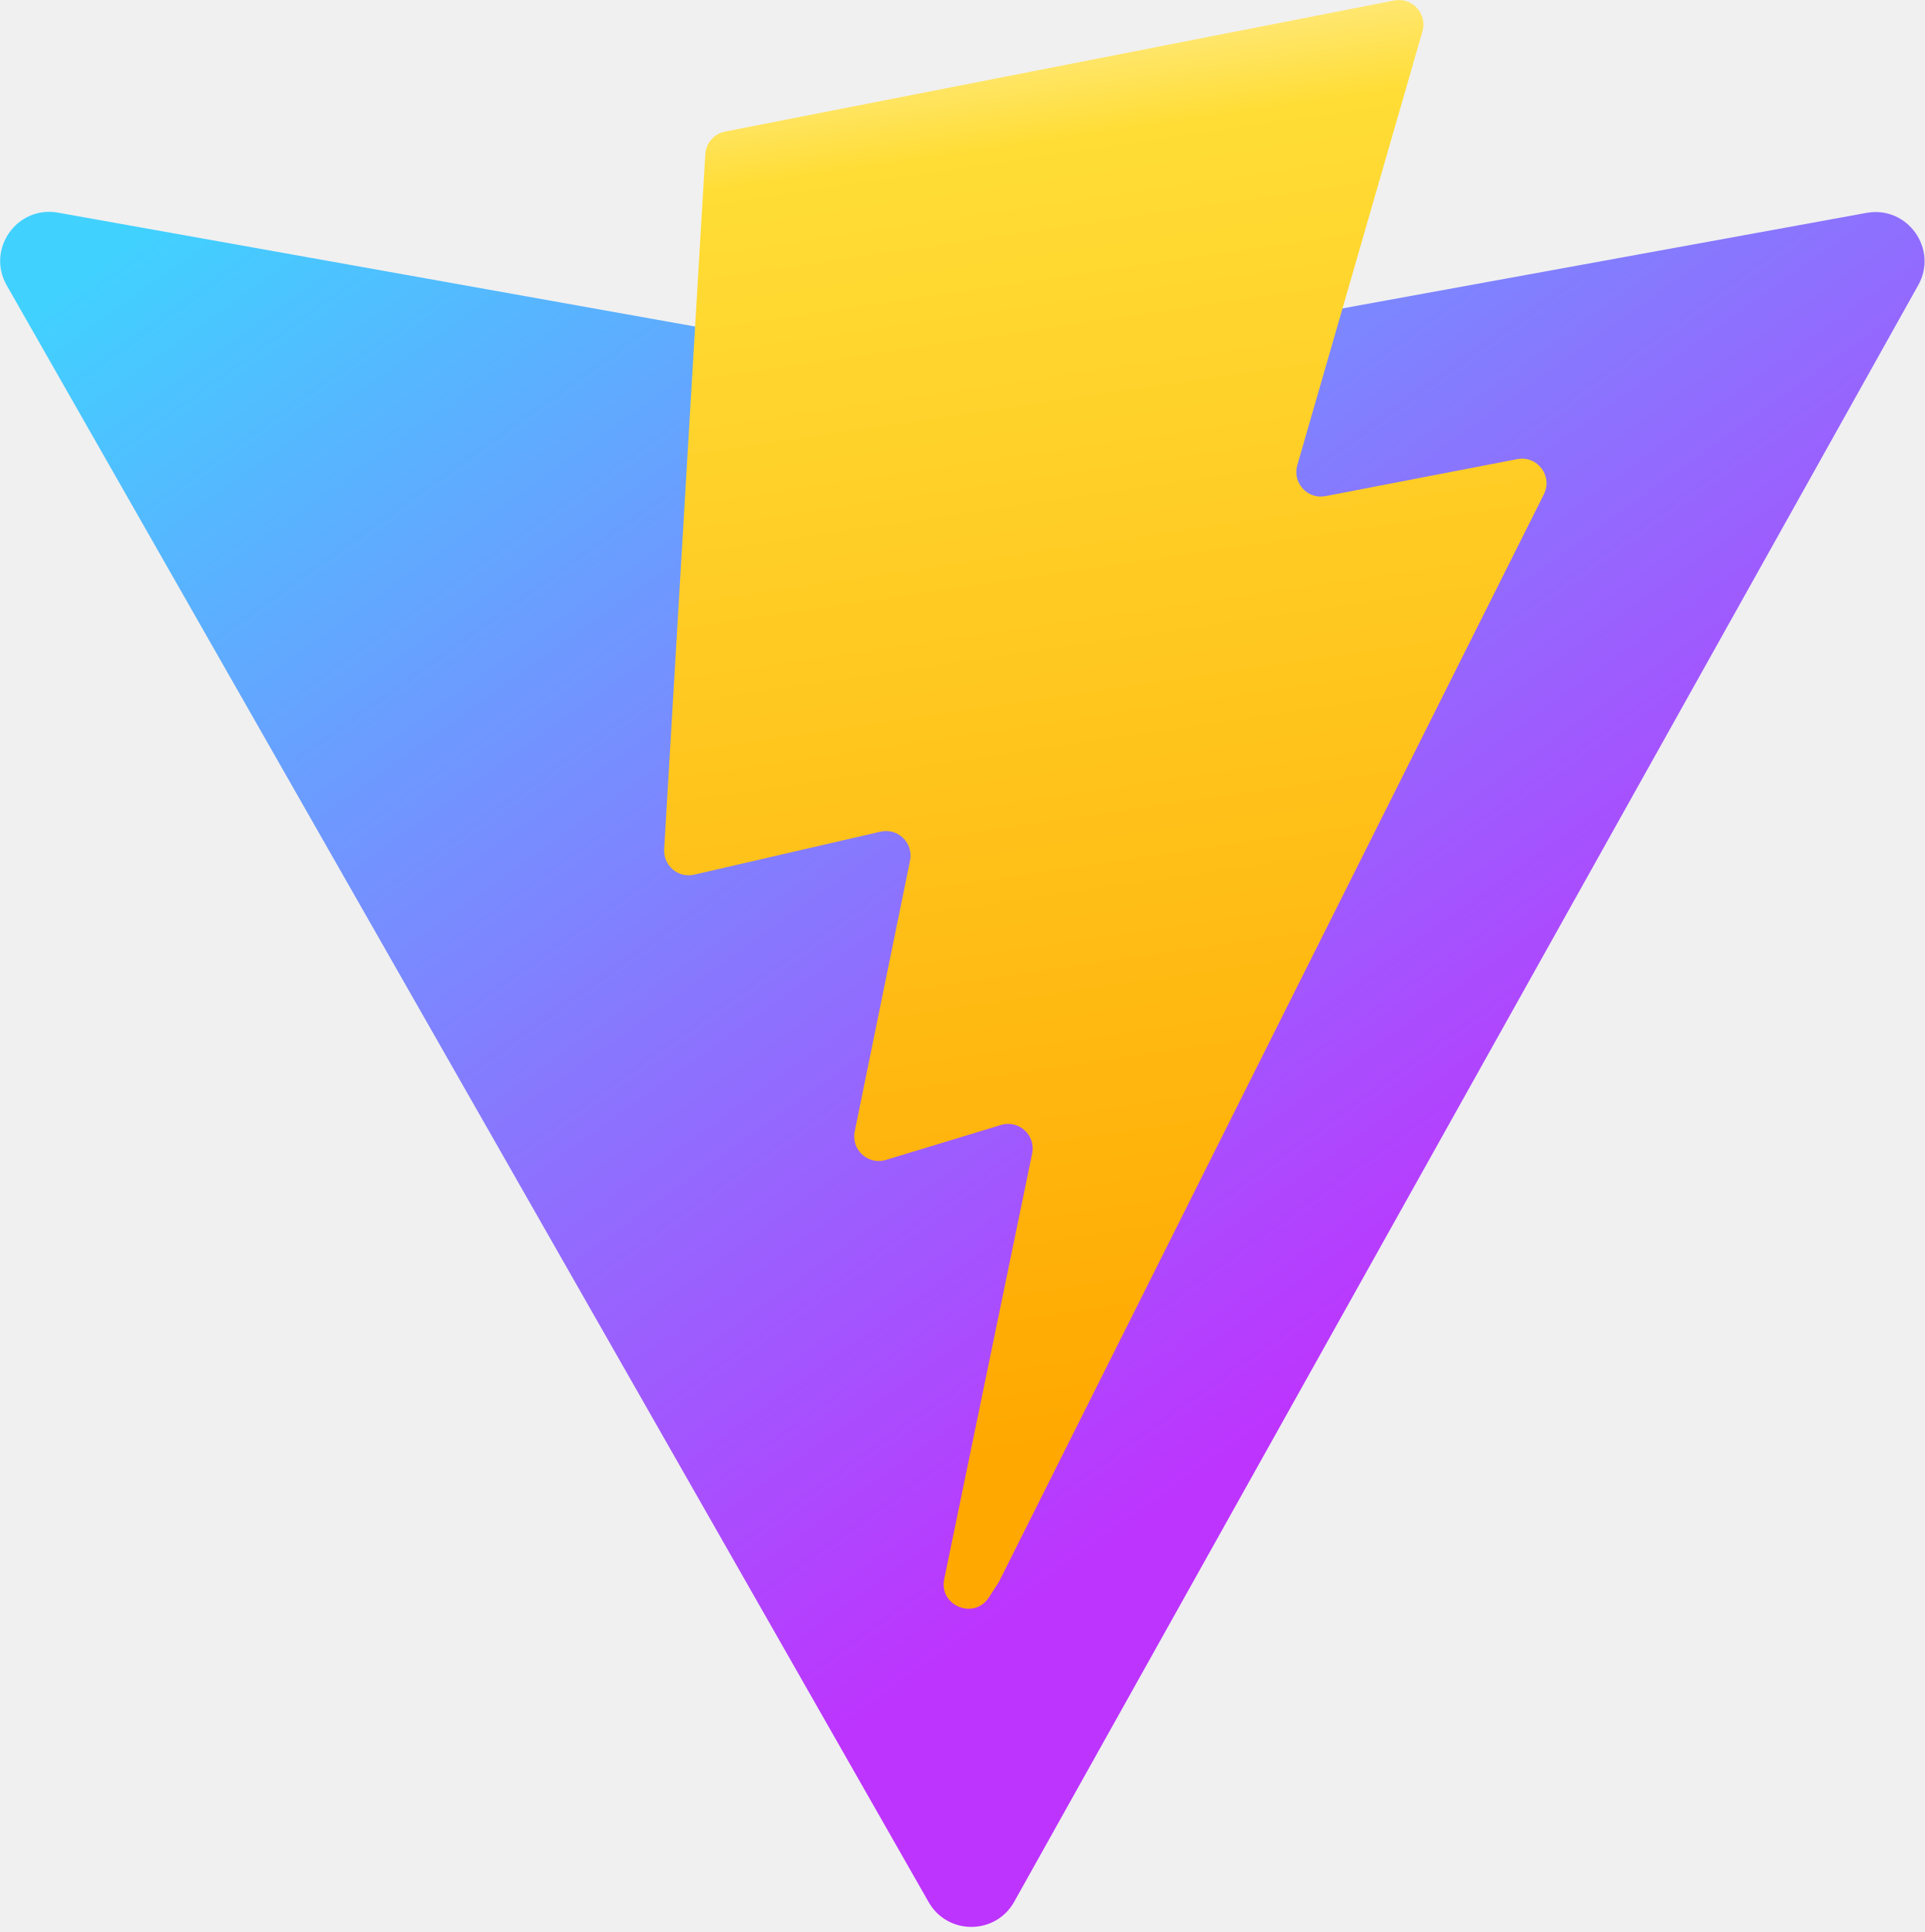
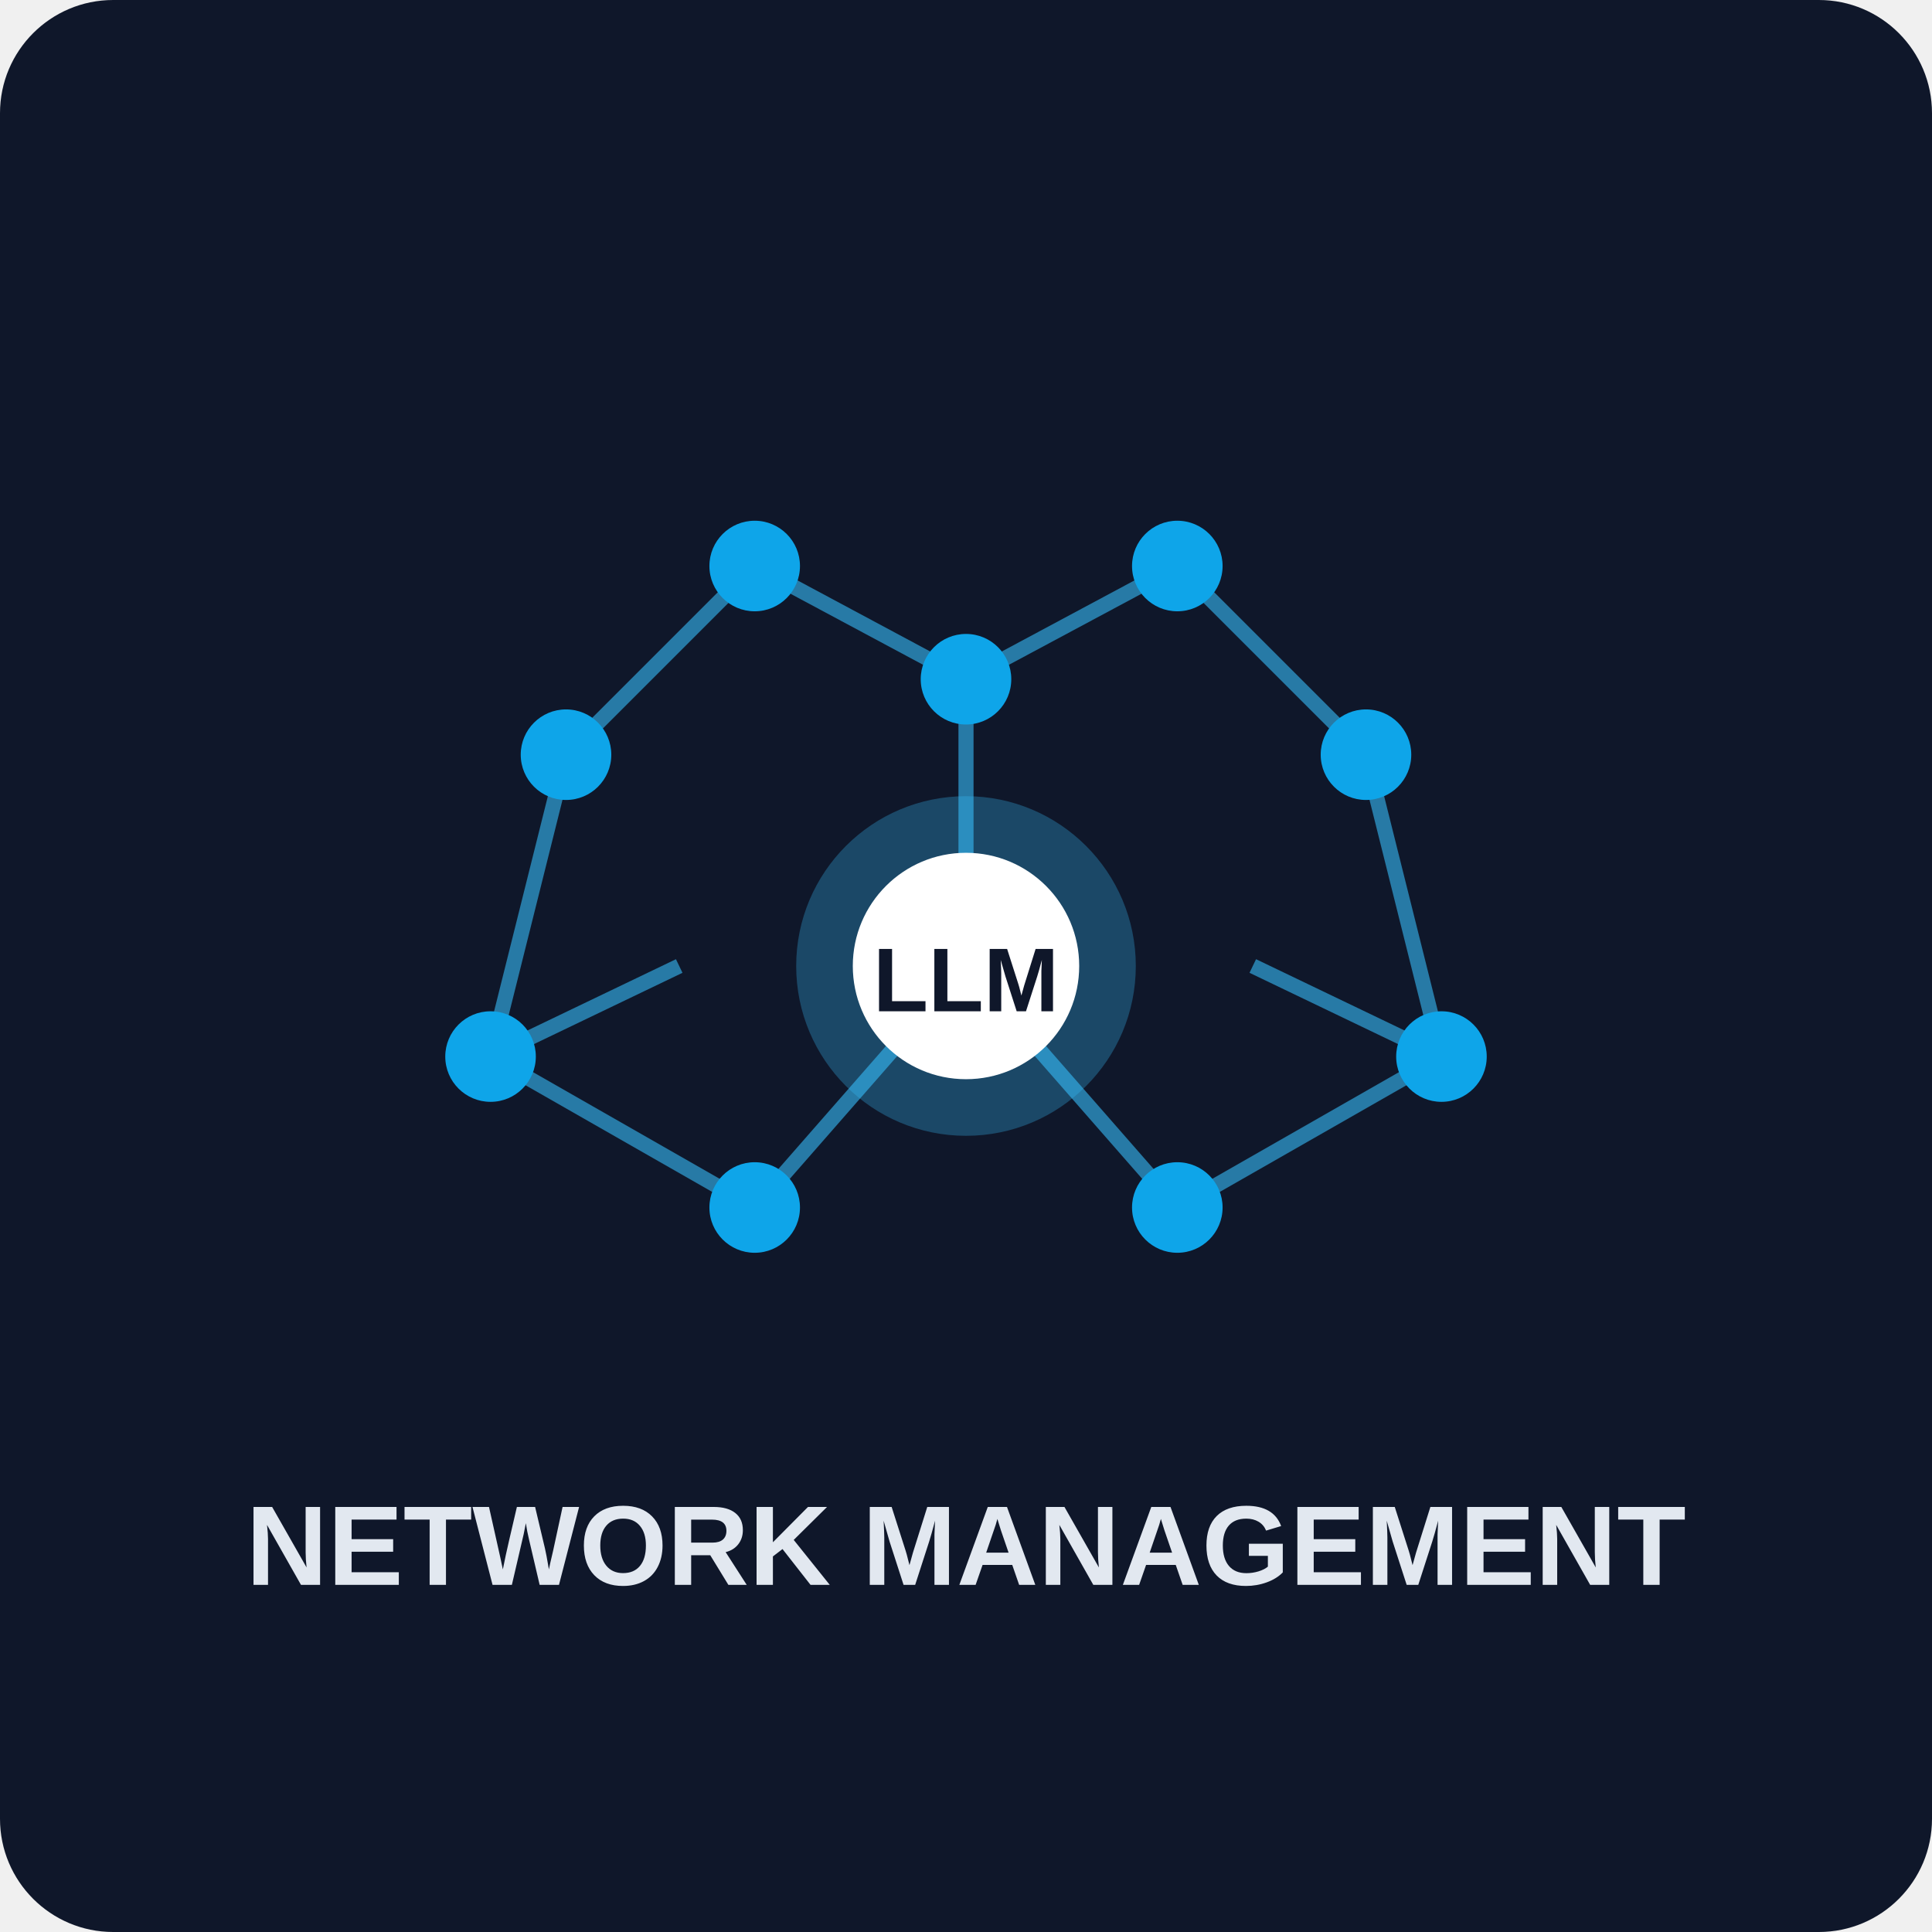
- <svg xmlns="http://www.w3.org/2000/svg" aria-hidden="true" role="img" class="iconify iconify--logos" width="31.88" height="32" preserveAspectRatio="xMidYMid meet" viewBox="0 0 256 257">
-   <defs>
-     <linearGradient id="IconifyId1813088fe1fbc01fb466" x1="-.828%" x2="57.636%" y1="7.652%" y2="78.411%">
-       <stop offset="0%" stop-color="#41D1FF" />
-       <stop offset="100%" stop-color="#BD34FE" />
-     </linearGradient>
-     <linearGradient id="IconifyId1813088fe1fbc01fb467" x1="43.376%" x2="50.316%" y1="2.242%" y2="89.03%">
-       <stop offset="0%" stop-color="#FFEA83" />
-       <stop offset="8.333%" stop-color="#FFDD35" />
-       <stop offset="100%" stop-color="#FFA800" />
-     </linearGradient>
-   </defs>
-   <path fill="url(#IconifyId1813088fe1fbc01fb466)" d="M255.153 37.938L134.897 252.976c-2.483 4.44-8.862 4.466-11.382.048L.875 37.958c-2.746-4.814 1.371-10.646 6.827-9.67l120.385 21.517a6.537 6.537 0 0 0 2.322-.004l117.867-21.483c5.438-.991 9.574 4.796 6.877 9.62Z" />
-   <path fill="url(#IconifyId1813088fe1fbc01fb467)" d="M185.432.063L96.44 17.501a3.268 3.268 0 0 0-2.634 3.014l-5.474 92.456a3.268 3.268 0 0 0 3.997 3.378l24.777-5.718c2.318-.535 4.413 1.507 3.936 3.838l-7.361 36.047c-.495 2.426 1.782 4.5 4.151 3.78l15.304-4.649c2.372-.72 4.652 1.36 4.15 3.788l-11.698 56.621c-.732 3.542 3.979 5.473 5.943 2.437l1.313-2.028l72.516-144.72c1.215-2.423-.88-5.186-3.54-4.672l-25.505 4.922c-2.396.462-4.435-1.77-3.759-4.114l16.646-57.705c.677-2.35-1.37-4.583-3.769-4.113Z" />
+ <svg xmlns="http://www.w3.org/2000/svg" width="512" height="512" viewBox="0 0 512 512" fill="none">
+   <rect width="512" height="512" fill="#0F172A" rx="30" />
+   <g stroke="#38BDF8" stroke-width="4" stroke-opacity="0.6">
+     <path d="M150 200 L200 150 L256 180" />
+     <path d="M150 200 L130 280 L200 320" />
+     <path d="M130 280 L180 256" />
+     <path d="M362 200 L312 150 L256 180" />
+     <path d="M362 200 L382 280 L312 320" />
+     <path d="M382 280 L332 256" />
+     <path d="M256 180 L256 256 L200 320" />
+     <path d="M256 256 L312 320" />
+   </g>
+   <g fill="#0EA5E9">
+     <circle cx="150" cy="200" r="12" />
+     <circle cx="200" cy="150" r="12" />
+     <circle cx="130" cy="280" r="12" />
+     <circle cx="200" cy="320" r="12" />
+     <circle cx="362" cy="200" r="12" />
+     <circle cx="312" cy="150" r="12" />
+     <circle cx="382" cy="280" r="12" />
+     <circle cx="312" cy="320" r="12" />
+     <circle cx="256" cy="180" r="12" />
+   </g>
+   <g>
+     <circle cx="256" cy="256" r="45" fill="#38BDF8" fill-opacity="0.3">
+       <animate attributeName="r" values="45;50;45" dur="3s" repeatCount="indefinite" />
+       <animate attributeName="fill-opacity" values="0.3;0.1;0.3" dur="3s" repeatCount="indefinite" />
+     </circle>
+     <circle cx="256" cy="256" r="30" fill="#FFFFFF" />
+     <text x="256" y="268" font-family="Arial, sans-serif" font-weight="bold" font-size="24" fill="#0F172A" text-anchor="middle">LLM</text>
+   </g>
+   <text x="256" y="420" font-family="Arial, sans-serif" font-weight="bold" font-size="30" fill="#E2E8F0" text-anchor="middle">NETWORK MANAGEMENT</text>
</svg>
